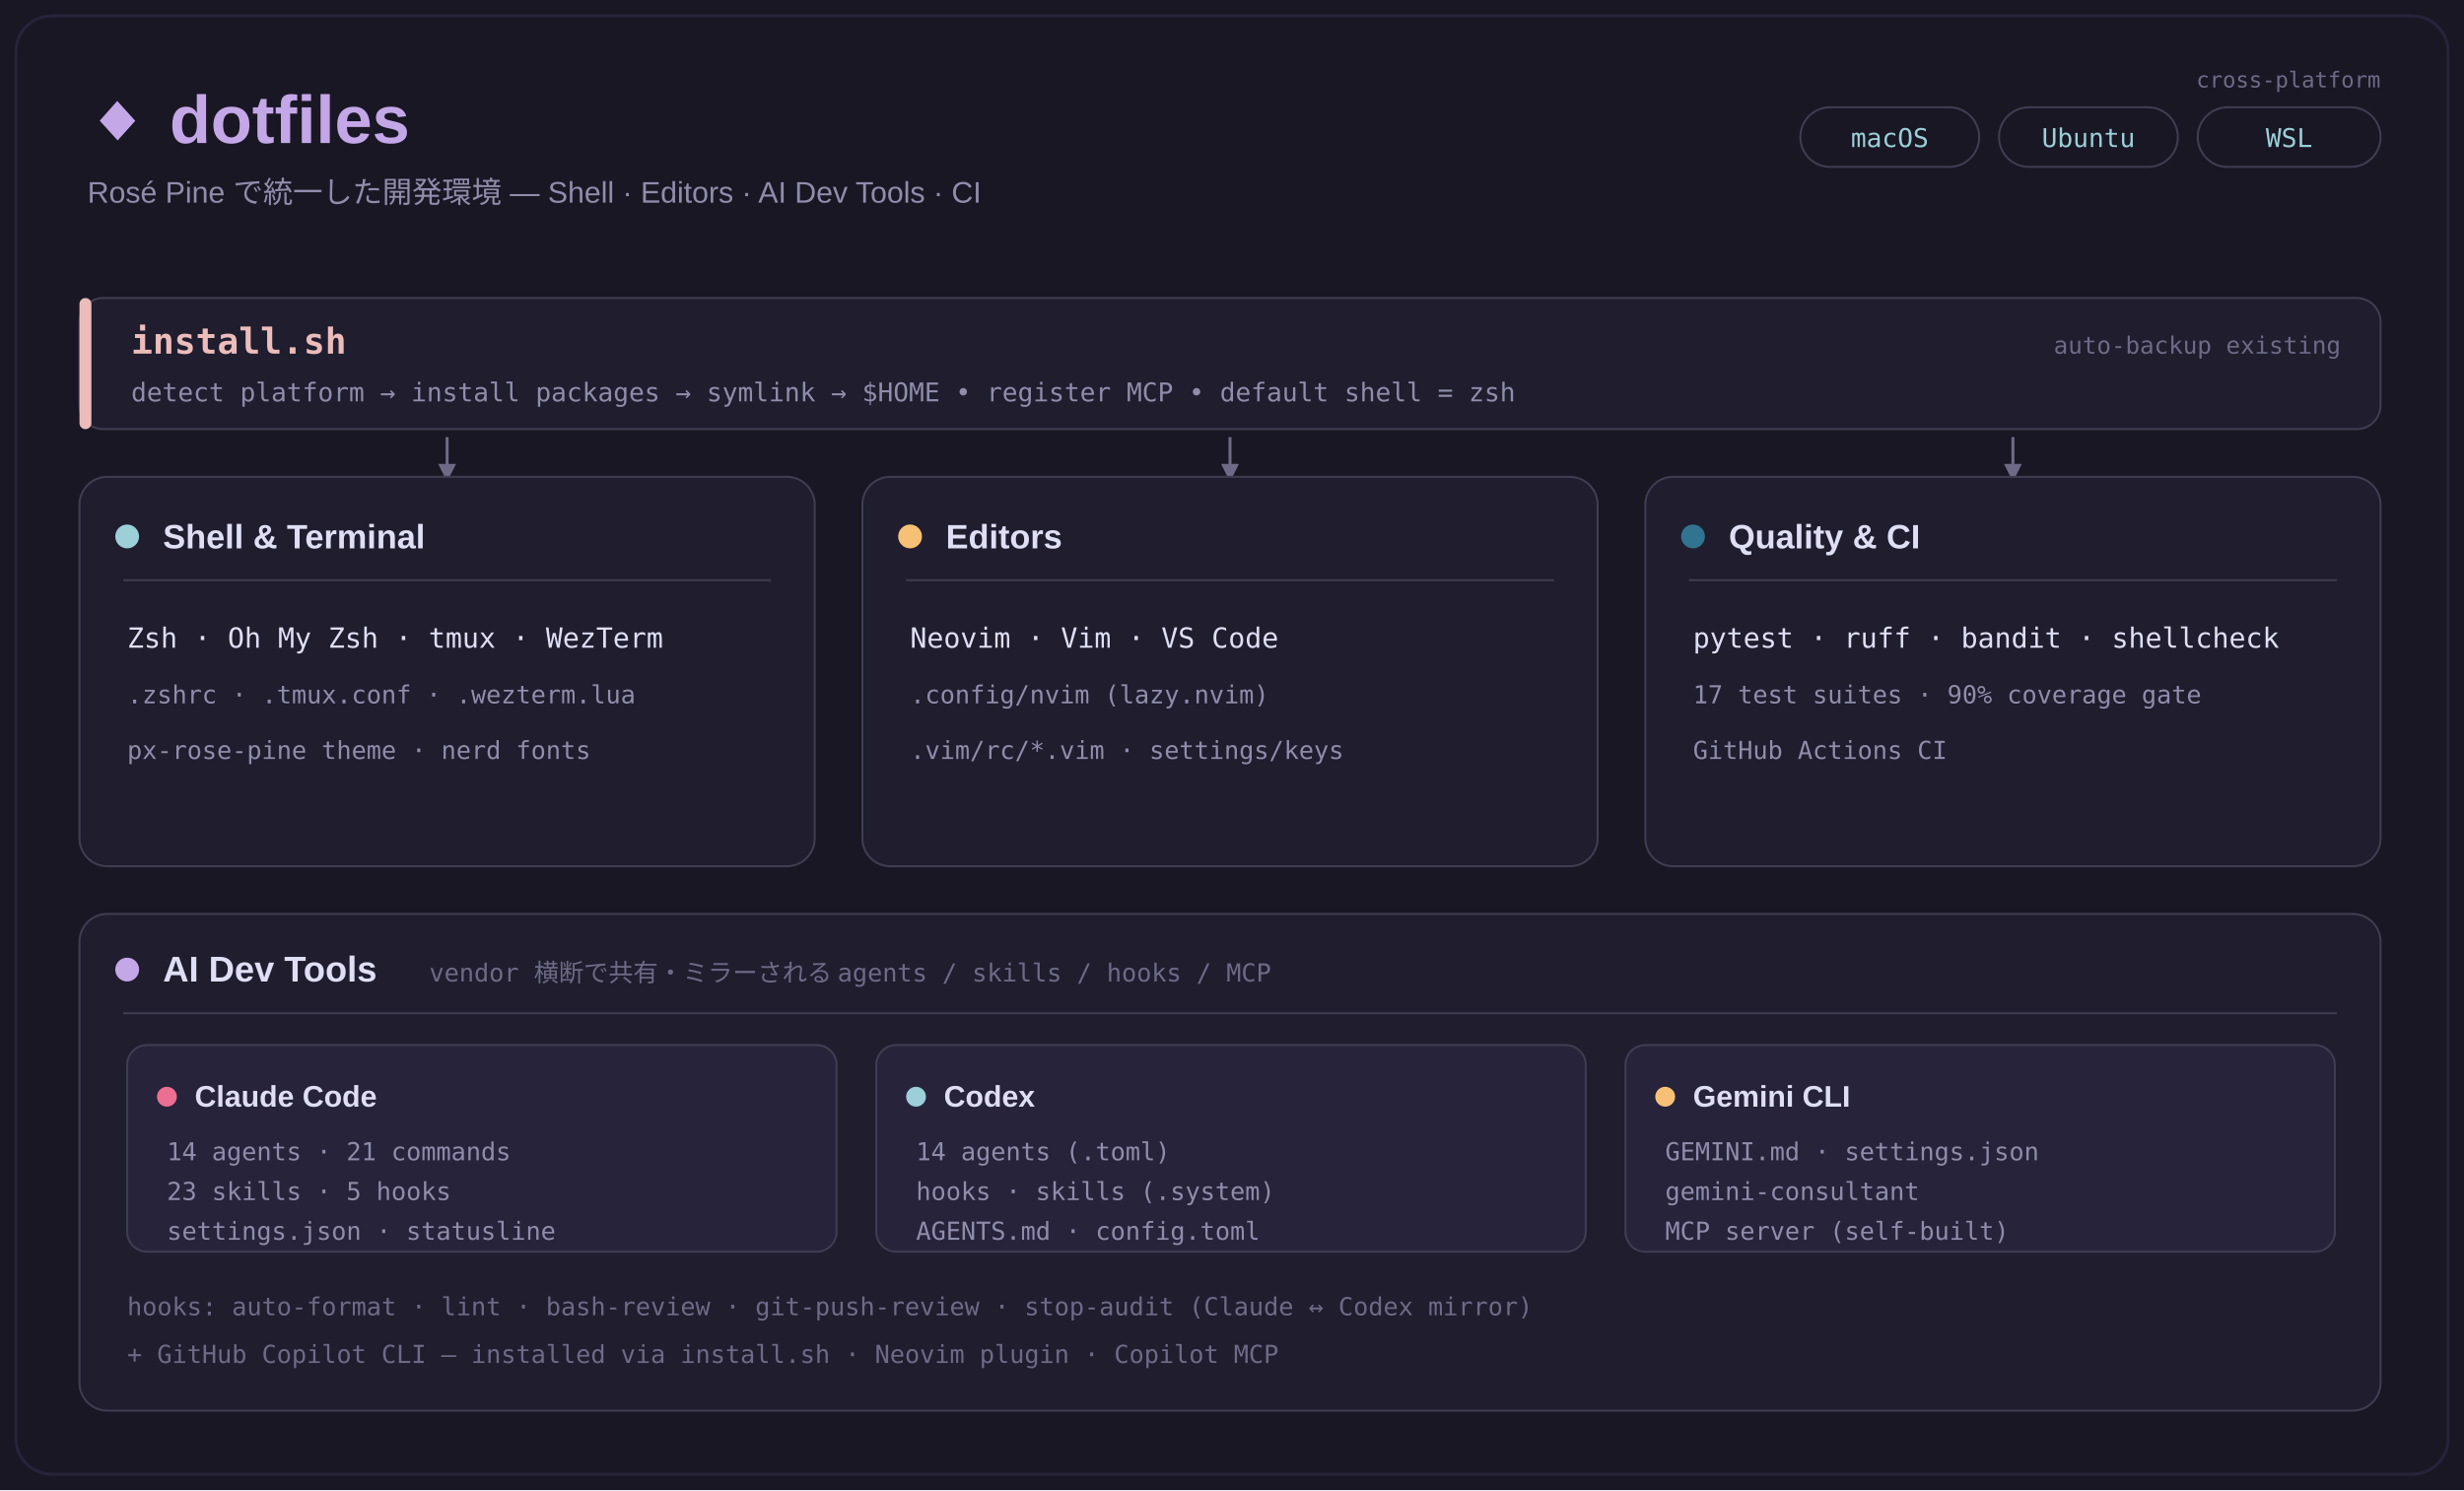
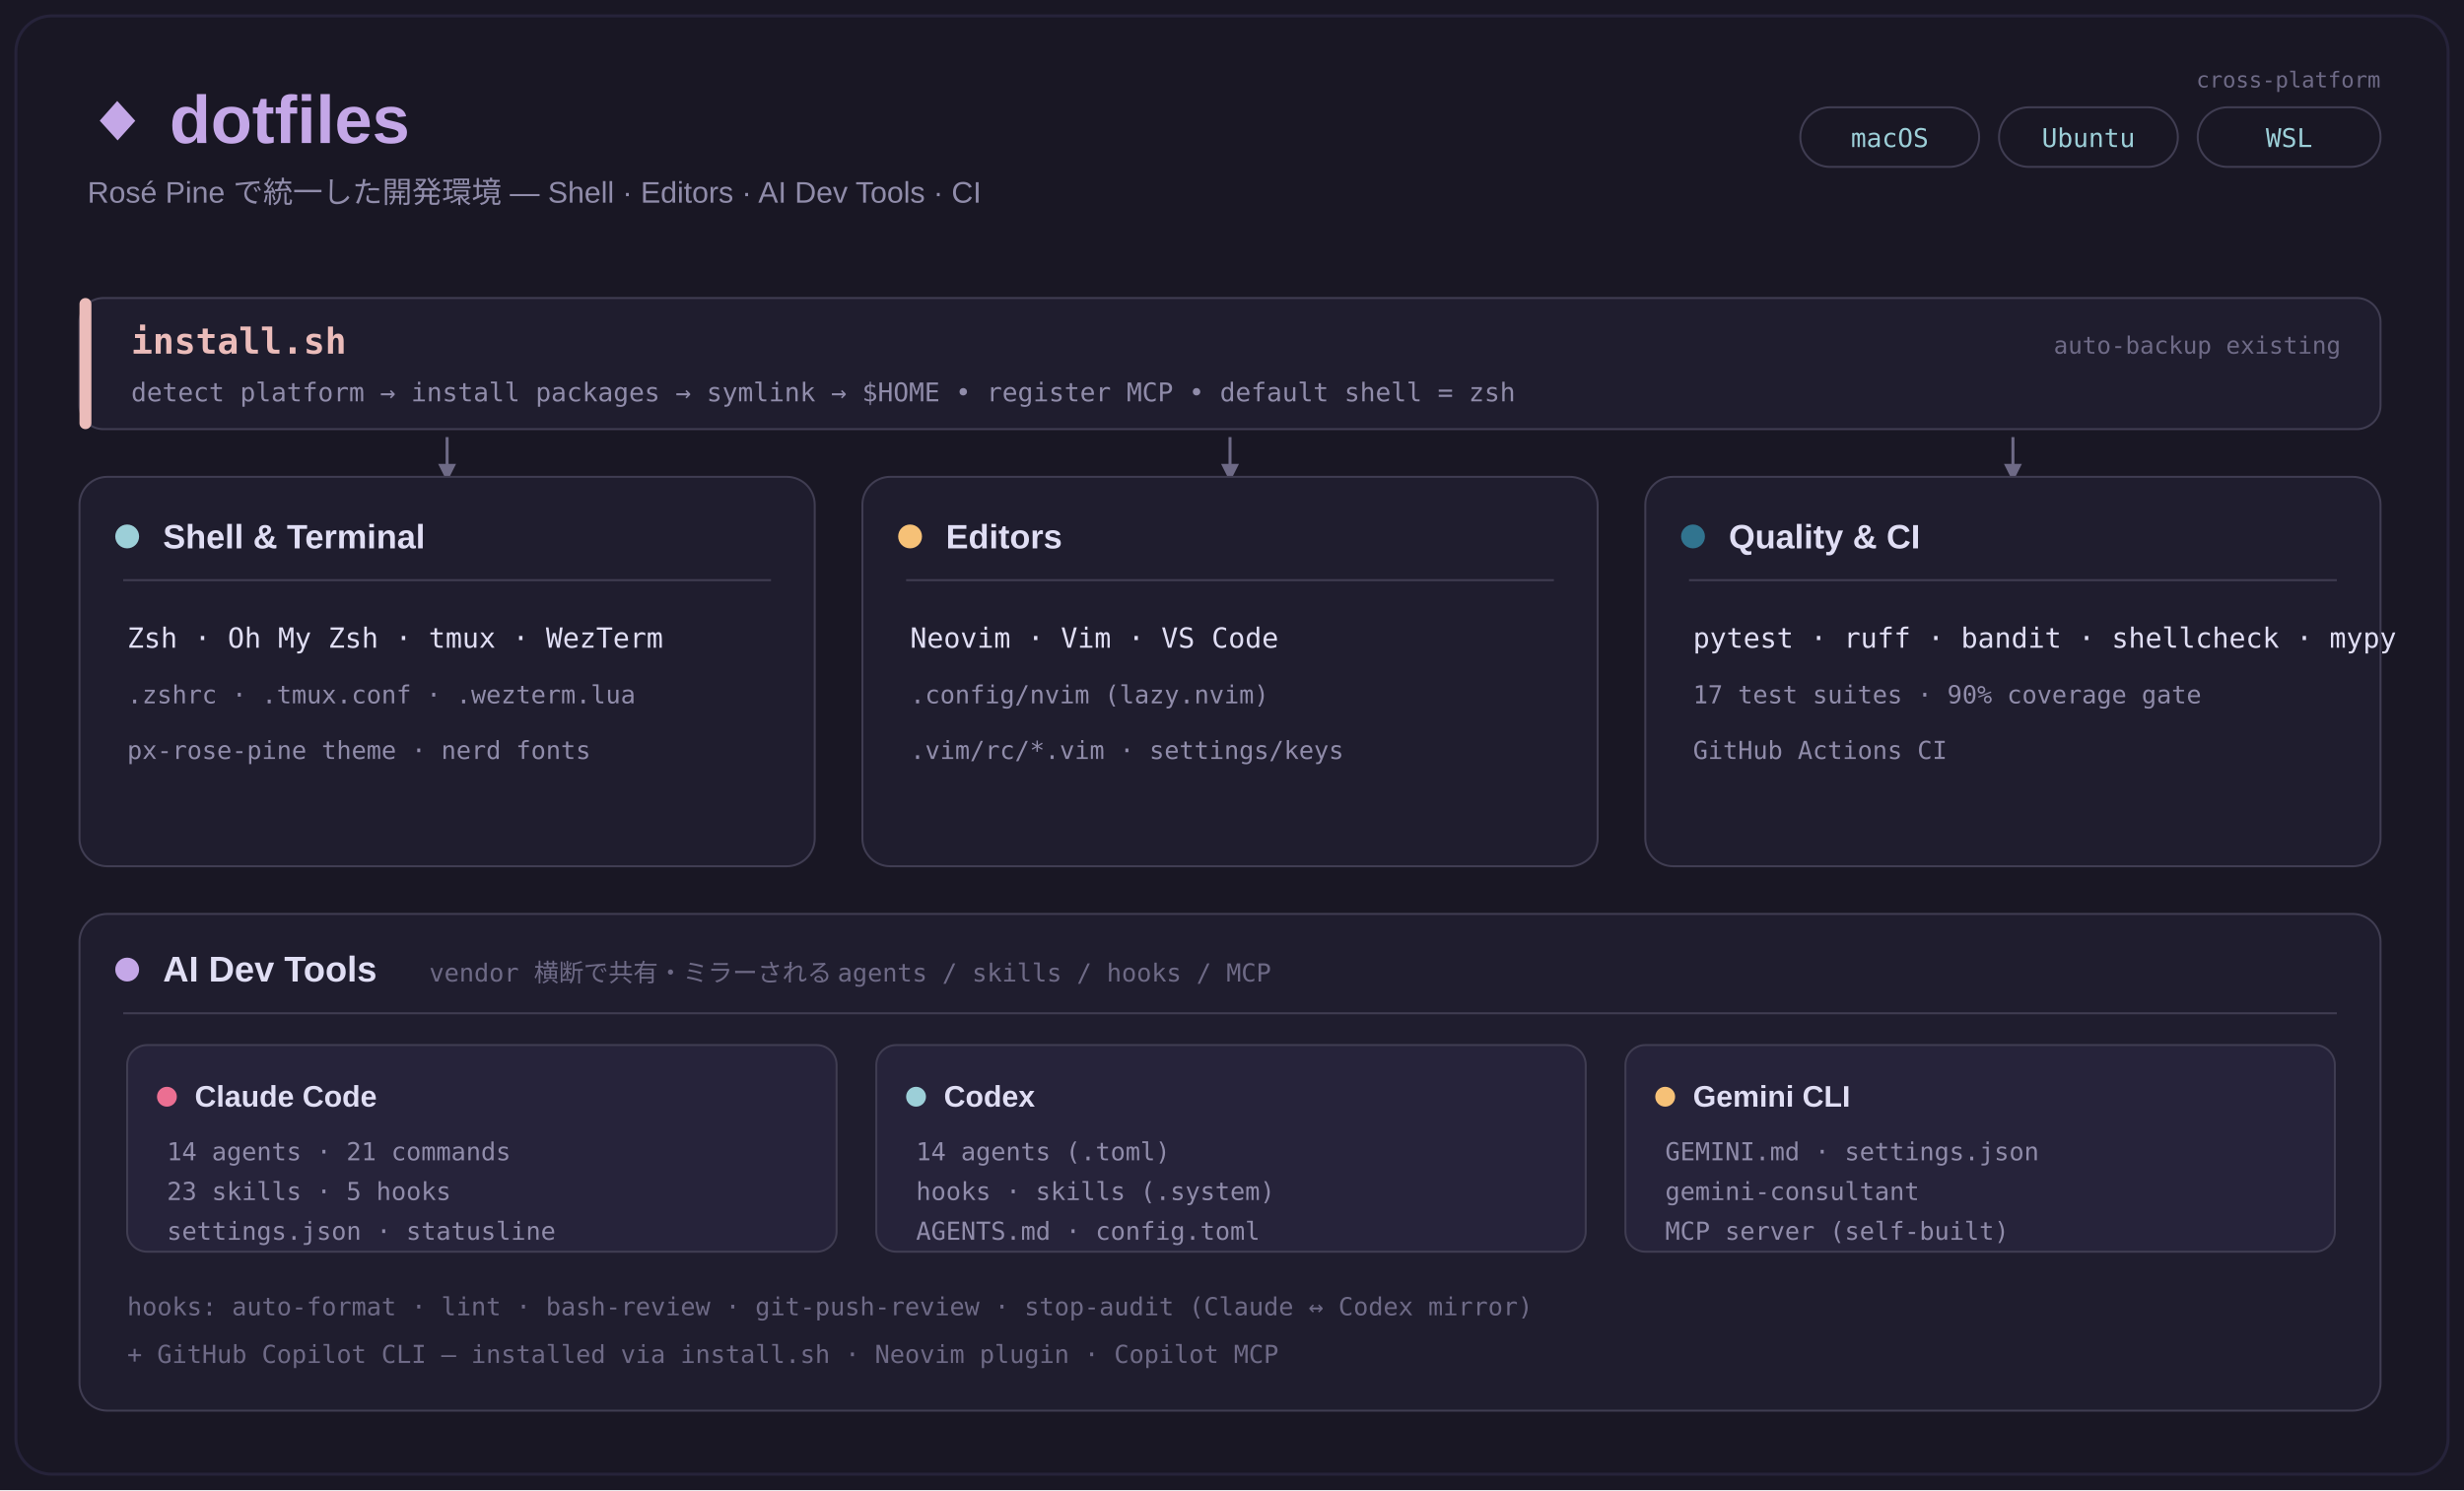
<svg xmlns="http://www.w3.org/2000/svg" viewBox="0 0 1240 750" width="1240" height="750" font-family="'Helvetica Neue', Arial, 'Hiragino Sans', 'Noto Sans JP', sans-serif">
  <defs>
    <marker id="ar" markerWidth="9" markerHeight="9" refX="4" refY="4" orient="auto">
      <path d="M1,1 L7,4 L1,7 Z" fill="#6e6a86" />
    </marker>
    <style>
      .mono { font-family: 'SF Mono', 'Menlo', 'Consolas', 'DejaVu Sans Mono', monospace; }
    </style>
  </defs>
  <rect x="0" y="0" width="1240" height="750" fill="#191724" />
  <rect x="8" y="8" width="1224" height="734" rx="18" fill="none" stroke="#26233a" stroke-width="1.5" />
  <text x="42" y="72" font-size="34" font-weight="700" fill="#c4a7e7">◆ dotfiles</text>
  <text x="44" y="102" font-size="15" fill="#908caa">Rosé Pine で統一した開発環境 — Shell · Editors · AI Dev Tools · CI</text>
  <text x="1198" y="44" font-size="11" fill="#6e6a86" text-anchor="end" class="mono">cross‑platform</text>
  <g class="mono" font-size="13" fill="#9ccfd8">
    <rect x="906" y="54" width="90" height="30" rx="15" fill="none" stroke="#403d52" />
    <text x="951" y="74" text-anchor="middle">macOS</text>
    <rect x="1006" y="54" width="90" height="30" rx="15" fill="none" stroke="#403d52" />
    <text x="1051" y="74" text-anchor="middle">Ubuntu</text>
    <rect x="1106" y="54" width="92" height="30" rx="15" fill="none" stroke="#403d52" />
    <text x="1152" y="74" text-anchor="middle">WSL</text>
  </g>
  <rect x="40" y="150" width="1158" height="66" rx="12" fill="#1f1d2e" stroke="#403d52" />
  <rect x="40" y="150" width="6" height="66" rx="3" fill="#ebbcba" />
  <text x="66" y="178" font-size="18" font-weight="700" fill="#ebbcba" class="mono">install.sh</text>
  <text x="66" y="202" font-size="13" fill="#908caa" class="mono">detect platform → install packages → symlink → $HOME • register MCP • default shell = zsh</text>
  <text x="1178" y="178" font-size="12" fill="#6e6a86" text-anchor="end" class="mono">auto‑backup existing</text>
  <line x1="225" y1="220" x2="225" y2="238" stroke="#6e6a86" stroke-width="1.5" marker-end="url(#ar)" />
  <line x1="619" y1="220" x2="619" y2="238" stroke="#6e6a86" stroke-width="1.5" marker-end="url(#ar)" />
  <line x1="1013" y1="220" x2="1013" y2="238" stroke="#6e6a86" stroke-width="1.5" marker-end="url(#ar)" />
  <rect x="40" y="240" width="370" height="196" rx="14" fill="#1f1d2e" stroke="#403d52" />
  <circle cx="64" cy="270" r="6" fill="#9ccfd8" />
  <text x="82" y="276" font-size="17" font-weight="700" fill="#e0def4">Shell &amp; Terminal</text>
  <line x1="62" y1="292" x2="388" y2="292" stroke="#403d52" />
  <g class="mono">
    <text x="64" y="326" font-size="14" fill="#e0def4">Zsh · Oh My Zsh · tmux · WezTerm</text>
    <text x="64" y="354" font-size="12.5" fill="#908caa">.zshrc · .tmux.conf · .wezterm.lua</text>
    <text x="64" y="382" font-size="12.5" fill="#908caa">px‑rose‑pine theme · nerd fonts</text>
  </g>
  <rect x="434" y="240" width="370" height="196" rx="14" fill="#1f1d2e" stroke="#403d52" />
  <circle cx="458" cy="270" r="6" fill="#f6c177" />
  <text x="476" y="276" font-size="17" font-weight="700" fill="#e0def4">Editors</text>
  <line x1="456" y1="292" x2="782" y2="292" stroke="#403d52" />
  <g class="mono">
    <text x="458" y="326" font-size="14" fill="#e0def4">Neovim · Vim · VS Code</text>
    <text x="458" y="354" font-size="12.5" fill="#908caa">.config/nvim (lazy.nvim)</text>
    <text x="458" y="382" font-size="12.5" fill="#908caa">.vim/rc/*.vim · settings/keys</text>
  </g>
  <rect x="828" y="240" width="370" height="196" rx="14" fill="#1f1d2e" stroke="#403d52" />
  <circle cx="852" cy="270" r="6" fill="#31748f" />
  <text x="870" y="276" font-size="17" font-weight="700" fill="#e0def4">Quality &amp; CI</text>
  <line x1="850" y1="292" x2="1176" y2="292" stroke="#403d52" />
  <g class="mono">
-     <text x="852" y="326" font-size="14" fill="#e0def4">pytest · ruff · bandit · shellcheck</text>
+     <text x="852" y="326" font-size="14" fill="#e0def4">pytest · ruff · bandit · shellcheck · mypy</text>
    <text x="852" y="354" font-size="12.5" fill="#908caa">17 test suites · 90% coverage gate</text>
    <text x="852" y="382" font-size="12.5" fill="#908caa">GitHub Actions CI</text>
  </g>
  <rect x="40" y="460" width="1158" height="250" rx="14" fill="#1f1d2e" stroke="#403d52" />
  <circle cx="64" cy="488" r="6" fill="#c4a7e7" />
  <text x="82" y="494" font-size="18" font-weight="700" fill="#e0def4">AI Dev Tools</text>
  <text x="216" y="494" font-size="12.5" fill="#6e6a86" class="mono">vendor 横断で共有・ミラーされる agents / skills / hooks / MCP</text>
  <line x1="62" y1="510" x2="1176" y2="510" stroke="#403d52" />
  <rect x="64" y="526" width="357" height="104" rx="10" fill="#26233a" stroke="#403d52" />
  <circle cx="84" cy="552" r="5" fill="#eb6f92" />
  <text x="98" y="557" font-size="15" font-weight="700" fill="#e0def4">Claude Code</text>
  <g class="mono" fill="#908caa" font-size="12.5">
    <text x="84" y="584">14 agents · 21 commands</text>
    <text x="84" y="604">23 skills · 5 hooks</text>
    <text x="84" y="624">settings.json · statusline</text>
  </g>
  <rect x="441" y="526" width="357" height="104" rx="10" fill="#26233a" stroke="#403d52" />
  <circle cx="461" cy="552" r="5" fill="#9ccfd8" />
  <text x="475" y="557" font-size="15" font-weight="700" fill="#e0def4">Codex</text>
  <g class="mono" fill="#908caa" font-size="12.5">
    <text x="461" y="584">14 agents (.toml)</text>
    <text x="461" y="604">hooks · skills (.system)</text>
    <text x="461" y="624">AGENTS.md · config.toml</text>
  </g>
  <rect x="818" y="526" width="357" height="104" rx="10" fill="#26233a" stroke="#403d52" />
  <circle cx="838" cy="552" r="5" fill="#f6c177" />
  <text x="852" y="557" font-size="15" font-weight="700" fill="#e0def4">Gemini CLI</text>
  <g class="mono" fill="#908caa" font-size="12.5">
    <text x="838" y="584">GEMINI.md · settings.json</text>
    <text x="838" y="604">gemini‑consultant</text>
    <text x="838" y="624">MCP server (self‑built)</text>
  </g>
  <text x="64" y="662" font-size="12.5" fill="#6e6a86" class="mono">hooks:  auto‑format · lint · bash‑review · git‑push‑review · stop‑audit   (Claude ↔ Codex mirror)</text>
  <text x="64" y="686" font-size="12.5" fill="#6e6a86" class="mono">+ GitHub Copilot CLI  —  installed via install.sh · Neovim plugin · Copilot MCP</text>
</svg>
